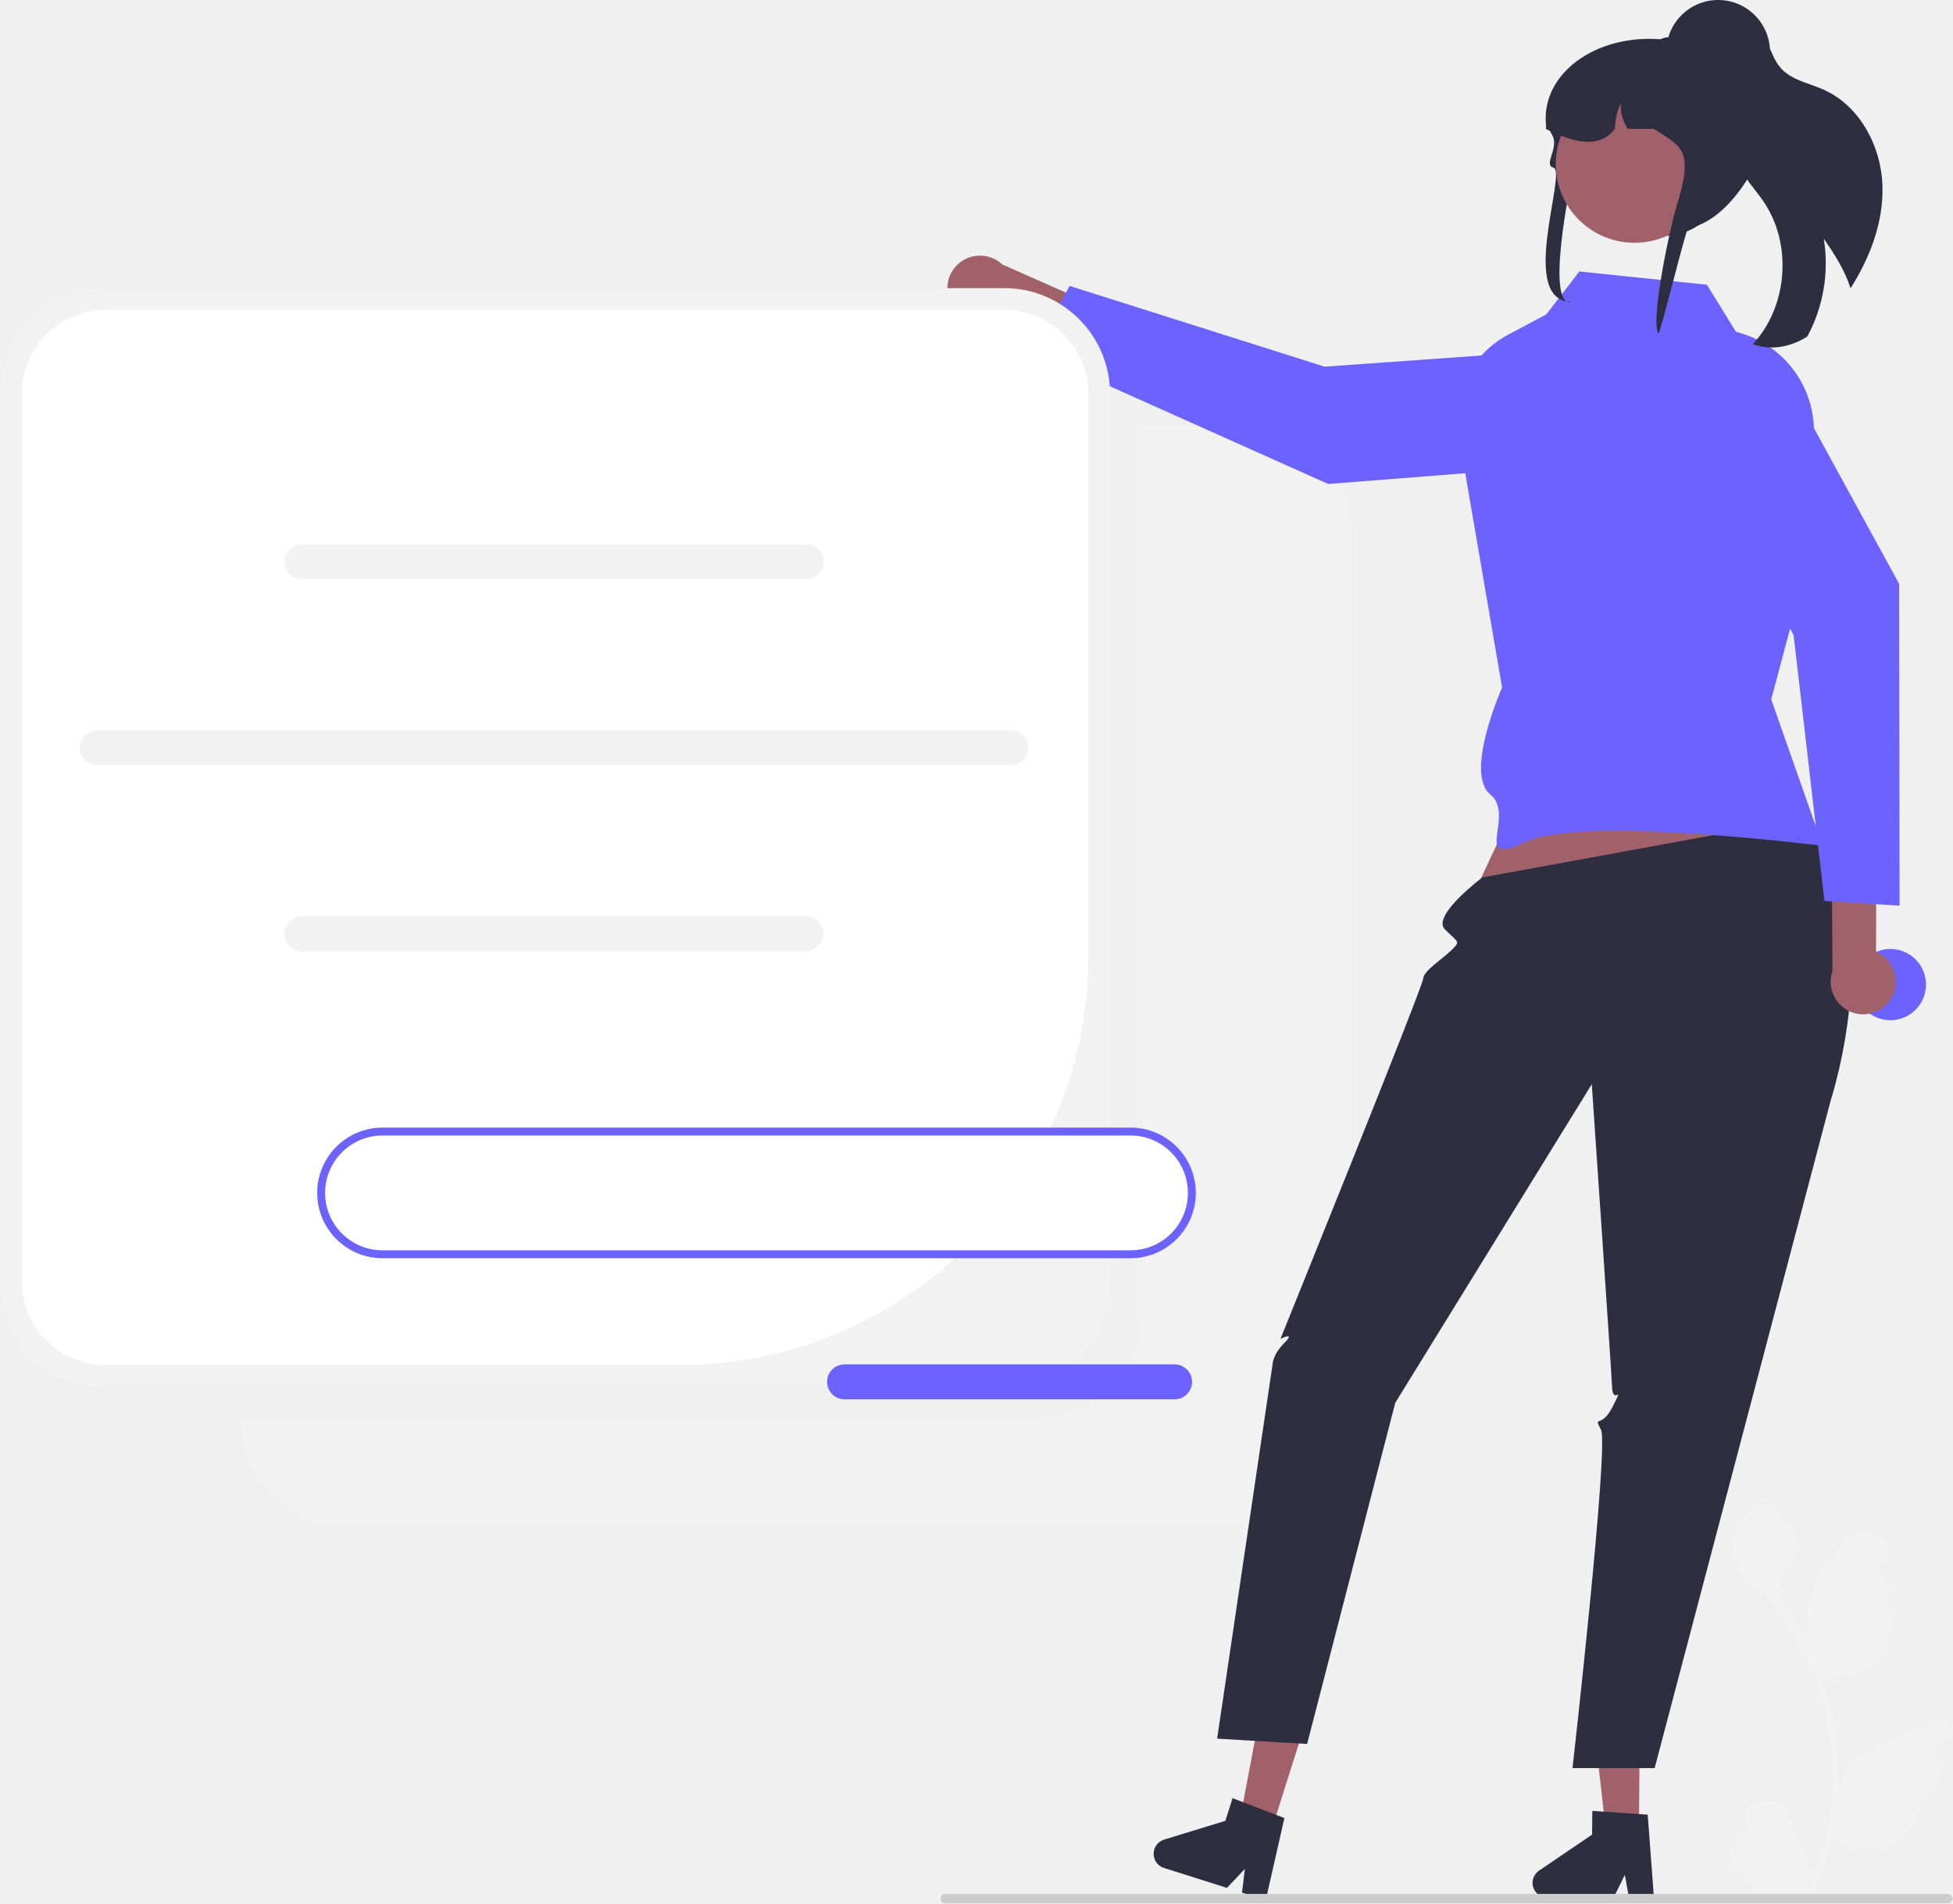
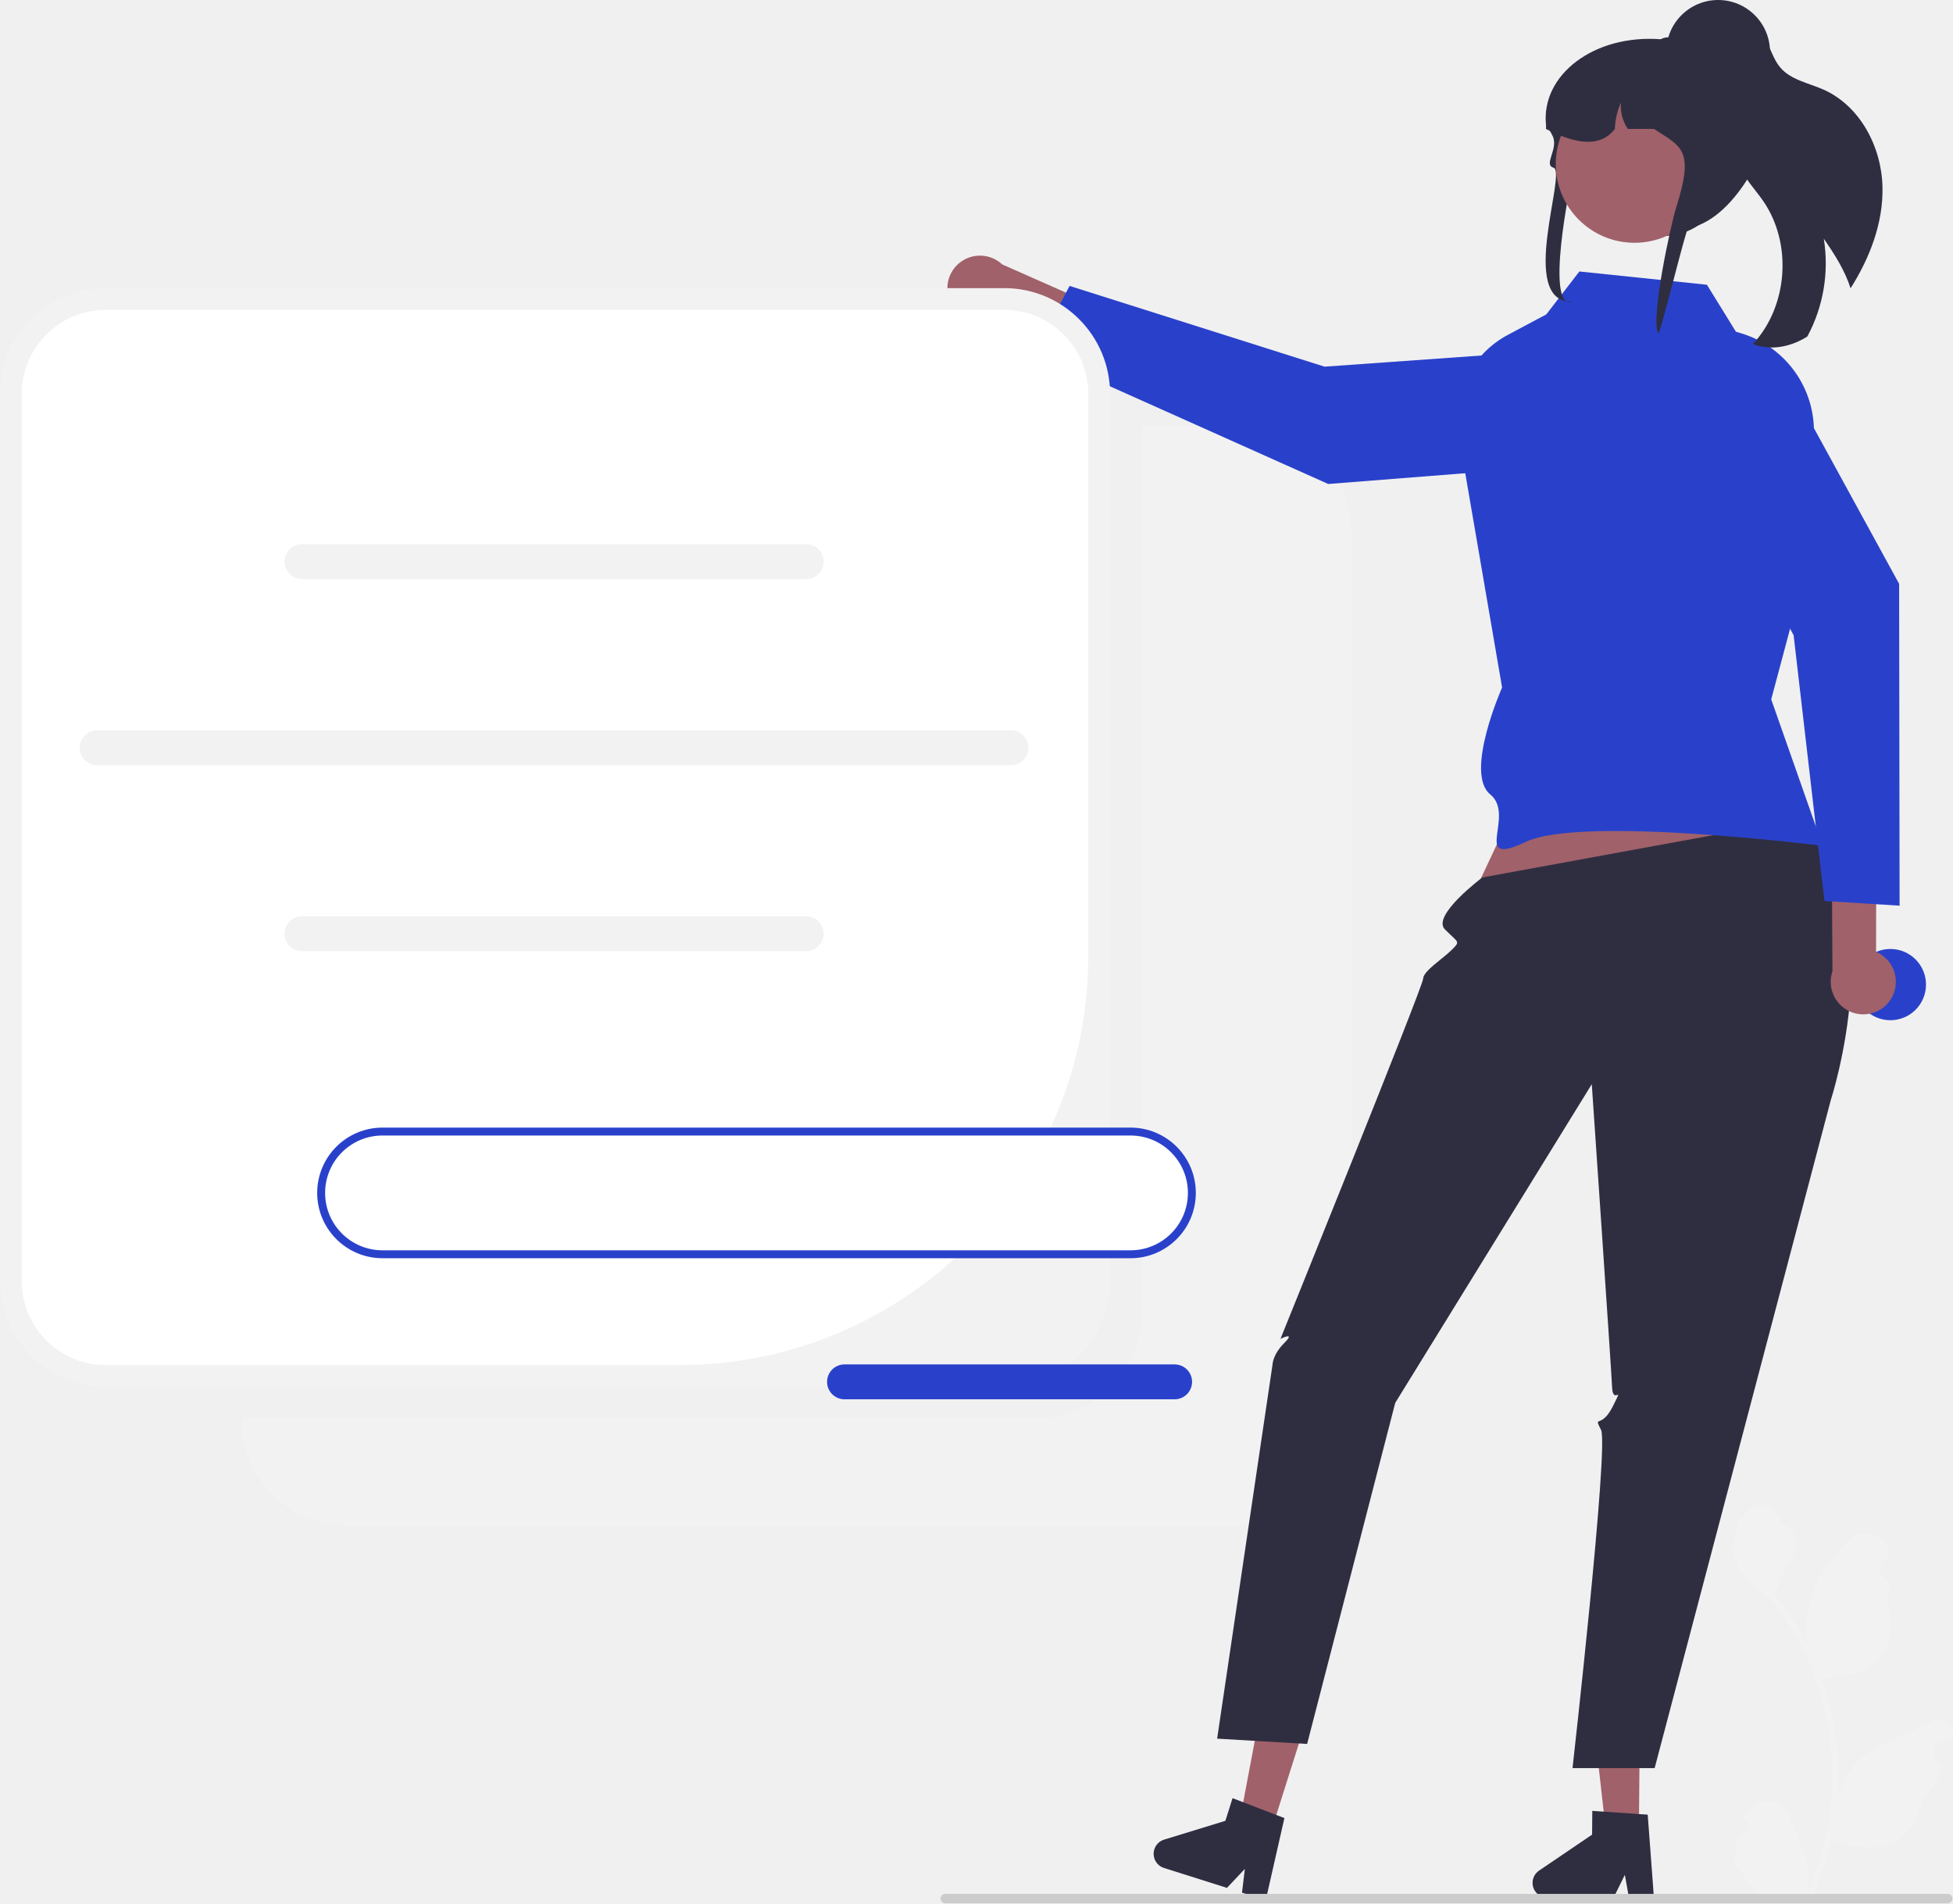
<svg xmlns="http://www.w3.org/2000/svg" data-name="Layer 1" width="493.461" height="480.848" viewBox="0 0 493.461 480.848">
  <path d="M668.007,317.365H641.751V541.211a26.744,26.744,0,0,1-26.744,26.744H414.269v.256a26.744,26.744,0,0,0,26.744,26.744h226.993a26.744,26.744,0,0,0,26.744-26.744V344.109A26.744,26.744,0,0,0,668.007,317.365Z" transform="translate(-353.2694 -209.5759)" fill="#f2f2f2" />
  <path d="M792.472,673.091a2.269,2.269,0,0,0,1.645-3.933l-.155-.618q.031-.074.062-.148a6.094,6.094,0,0,1,11.241.042c1.839,4.428,4.179,8.864,4.756,13.546a18.029,18.029,0,0,1-.316,6.2,72.281,72.281,0,0,0,6.575-30.021,69.764,69.764,0,0,0-.433-7.783q-.358-3.178-.995-6.31a73.119,73.119,0,0,0-14.5-30.99,19.459,19.459,0,0,1-8.093-8.397,14.843,14.843,0,0,1-1.35-4.056c.394.052,1.486-5.949,1.188-6.317.549-.833,1.532-1.247,2.131-2.06,2.982-4.043,7.091-3.337,9.236,2.157,4.582,2.313,4.627,6.148,1.815,9.837-1.789,2.347-2.035,5.522-3.604,8.035.162.207.329.407.491.614a73.591,73.591,0,0,1,7.681,12.169,30.593,30.593,0,0,1,1.826-14.21c1.748-4.217,5.025-7.769,7.91-11.415a6.279,6.279,0,0,1,11.184,3.083q.009.081.017.161-.643.363-1.259.77a3.078,3.078,0,0,0,1.241,5.602l.063.01a30.627,30.627,0,0,1-.807,4.579c3.702,14.316-4.29,19.53-15.701,19.764-.252.129-.497.258-.749.381a75.114,75.114,0,0,1,4.043,19.028,71.243,71.243,0,0,1-.052,11.503l.019-.136a18.826,18.826,0,0,1,6.427-10.87c4.946-4.063,11.933-5.559,17.268-8.824a3.533,3.533,0,0,1,5.411,3.437l-.022.143a20.677,20.677,0,0,0-2.319,1.117q-.643.363-1.259.77a3.078,3.078,0,0,0,1.241,5.602l.063.01c.045.006.084.013.129.019a30.654,30.654,0,0,1-5.639,8.829c-2.315,12.497-12.256,13.683-22.89,10.044h-.006a75.093,75.093,0,0,1-5.044,14.726H792.923c-.065-.2-.123-.407-.181-.607a20.474,20.474,0,0,0,4.986-.297c-1.337-1.641-2.674-3.294-4.011-4.935a1.121,1.121,0,0,1-.084-.097c-.678-.84-1.363-1.673-2.041-2.512l-0-.001a29.99,29.99,0,0,1,.879-7.64Z" transform="translate(-353.2694 -209.5759)" fill="#f2f2f2" />
  <path d="M593.994,286.915a8.246,8.246,0,0,0,12.466,1.526l37.465,16.903,7.223-9.213-44.644-19.75a8.235,8.235,0,0,0-12.509,10.535Z" transform="translate(-353.2694 -209.5759)" fill="#a0616a" />
-   <path d="M754.778,297.455l3.716,21.056a7.155,7.155,0,0,1-6.485,8.376l-63.139,4.965L614.653,298.637l8.864-16.827L687.944,302.212Z" transform="translate(-353.2694 -209.5759)" fill="#6c63ff" />
+   <path d="M754.778,297.455l3.716,21.056a7.155,7.155,0,0,1-6.485,8.376l-63.139,4.965L614.653,298.637l8.864-16.827L687.944,302.212Z" transform="translate(-353.2694 -209.5759)" fill="#2941ca" />
  <rect y="72.789" width="280.481" height="277.59" rx="26.744" fill="#f2f2f2" />
  <path d="M380.014,287.865a21.244,21.244,0,0,0-21.244,21.244V533.211a21.244,21.244,0,0,0,21.244,21.244H524.886A103.364,103.364,0,0,0,628.25,451.091V309.109a21.244,21.244,0,0,0-21.244-21.244Z" transform="translate(-353.2694 -209.5759)" fill="#fff" />
  <path d="M556.965,355.876H429.559a4.408,4.408,0,1,1,0-8.816H556.965a4.408,4.408,0,0,1,0,8.816Z" transform="translate(-353.2694 -209.5759)" fill="#f2f2f2" />
  <path d="M556.965,449.876H429.559a4.408,4.408,0,1,1,0-8.816H556.965a4.408,4.408,0,0,1,0,8.816Z" transform="translate(-353.2694 -209.5759)" fill="#f2f2f2" />
  <path d="M608.702,402.907H377.822a4.408,4.408,0,1,1,0-8.816H608.702a4.408,4.408,0,0,1,0,8.816Z" transform="translate(-353.2694 -209.5759)" fill="#f2f2f2" />
  <polygon points="393.531 180.687 370.531 229.687 459.008 220.726 440.539 173.687 393.531 180.687" fill="#a0616a" />
  <polygon points="414.101 462.32 405.712 462.249 401.999 429.138 414.379 429.243 414.101 462.32" fill="#a0616a" />
  <path d="M740.5,685.235a3.755,3.755,0,0,0,3.718,3.783l16.679.139,2.92-5.918,1.072,5.949,6.293.057-1.589-21.217-2.189-.146-8.931-.616-2.881-.193-.051,6.003-13.398,9.087A3.749,3.749,0,0,0,740.5,685.235Z" transform="translate(-353.2694 -209.5759)" fill="#2f2e41" />
  <polygon points="321.266 462.358 313.268 459.825 319.447 427.085 331.251 430.822 321.266 462.358" fill="#a0616a" />
  <path d="M644.932,676.789a3.755,3.755,0,0,0,2.443,4.709l15.902,5.033,4.53-4.799-.723,6.001,5.999,1.904L677.797,668.89l-2.05-.783-8.356-3.212-2.697-1.031-1.812,5.723-15.477,4.75A3.749,3.749,0,0,0,644.932,676.789Z" transform="translate(-353.2694 -209.5759)" fill="#2f2e41" />
  <path d="M808.248,416.522,727.801,431.263s-12.903,9.652-9.452,13.109,3.987,2.921,1.719,5.189-7.171,5.299-7.219,7.283-36.048,90.984-36.048,90.984,4-2,1,1-3,5.479-3,5.479l-14,94.521,22.737,1.339,22.263-86.173,49.659-80.504s4.927,71.789,5.134,76.564,3.207-1.225.207,4.775-5,2-3,6-7.205,85.435-7.205,85.435h20.753L815.859,487.472S831.695,439.216,808.248,416.522Z" transform="translate(-353.2694 -209.5759)" fill="#2f2e41" />
-   <path d="M784.549,281.51l-32.225-3.348-8.349,10.839-9.726,5.18a24.275,24.275,0,0,0-12.815,22.962l11.366,66.119s-9.601,21.619-3,27-5.104,18.707,9,12,75,1,75,1l-13-37,9.711-36.358,1.069-30.485a25.826,25.826,0,0,0-18.339-25.627l-1.358-.41Z" transform="translate(-353.2694 -209.5759)" fill="#6c63ff" />
+   <path d="M784.549,281.51l-32.225-3.348-8.349,10.839-9.726,5.18a24.275,24.275,0,0,0-12.815,22.962l11.366,66.119s-9.601,21.619-3,27-5.104,18.707,9,12,75,1,75,1l-13-37,9.711-36.358,1.069-30.485a25.826,25.826,0,0,0-18.339-25.627l-1.358-.41Z" transform="translate(-353.2694 -209.5759)" fill="#2941ca" />
  <path d="M828.913,256.806c.211,9.083-3.183,17.878-8.06,25.603-1.449-4.51-4.054-8.614-6.77-12.527a38.995,38.995,0,0,1-4.15,24.696,5.224,5.224,0,0,1-.444.285c-3.975,2.391-9.014,3.359-13.314,1.633,8.884-9.577,10.015-25.444,2.566-36.186-2.109-3.048-4.836-5.744-6.142-9.212-2.062-5.535-.08-11.628,1.171-17.398,1.169-5.37,1.374-11.761-2.229-15.697a3.786,3.786,0,0,1,3.47-1.598c2.221.314,3.838,2.245,4.868,4.233,1.03,1.989,1.709,4.193,3.144,5.91,2.658,3.215,7.184,3.975,10.999,5.669C823.26,236.332,828.692,246.699,828.913,256.806Z" transform="translate(-353.2694 -209.5759)" fill="#2f2e41" />
  <path d="M590.92,689.234a1.186,1.186,0,0,0,1.19,1.19h253.29a1.19,1.19,0,0,0,0-2.38h-253.29A1.187,1.187,0,0,0,590.92,689.234Z" transform="translate(-353.2694 -209.5759)" fill="#ccc" />
-   <circle cx="477.638" cy="248.748" r="9" fill="#6c63ff" />
+   <circle cx="477.638" cy="248.748" r="9" fill="#2941ca" />
  <path d="M751.156,251.613c.528-1.848-3.111,9.446-1.355,9.65,7.997.917,18.974,5.693,24.543,7.921.251-.029.502-.058.745-.095.598-.066,1.18-.16,1.756-.269C789.814,266.366,794.801,246.445,794.801,246.263c0-.896-2.149-25.493-5.535-25.857a24.957,24.957,0,0,0-2.678-.146h-8.402a39.048,39.048,0,0,0-5.274-.765H772.896c-16.915-1.289-30.253,9.021-29.006,21.567.007.015.022.029.029.044.362.539.679,1.048.959,1.536.273.459.502.896.701,1.311,1.542,3.204-2.421,7.235.207,7.987,3.495,1.001-9.192,33.894,4.642,33.894C743.698,287.747,749.699,256.71,751.156,251.613Z" transform="translate(-353.2694 -209.5759)" fill="#2f2e41" />
  <circle cx="412.986" cy="41.443" r="19.894" fill="#a0616a" />
  <path d="M743.89,242.147c.332.175.657.335.989.495.347.167.693.335,1.04.488,6.661,3.022,12.083,3.357,15.374-.983a18.392,18.392,0,0,1,1.512-6.626,10.65,10.65,0,0,0,1.756,6.626h6.624c6.824,4.529,10.328,5.002,5.592,19.87-1.321,4.143-6.571,28.251-4.505,31.826.598-.066,6.955-26.471,7.53-26.58,12.969-2.454,21.209-23.82,20.154-25.028a22.275,22.275,0,0,0-2.309-9.91,22.793,22.793,0,0,0-8.661-9.422,40.166,40.166,0,0,0-6.92-2.599c-.059-.015-.111-.029-.17-.044-.73-.197-1.475-.379-2.22-.532a40.842,40.842,0,0,0-4.662-.706c-.111-.007-.221-.015-.325-.015a3.513,3.513,0,0,0-1.778.488c-.007,0-.007.007-.015.007a3.347,3.347,0,0,0-.989.881,3.386,3.386,0,0,0-.723,2.104H763.808q-.409,0-.819.022a19.78,19.78,0,0,0-19.069,18.596C743.897,241.456,743.89,241.798,743.89,242.147Z" transform="translate(-353.2694 -209.5759)" fill="#2f2e41" />
  <circle cx="434.117" cy="13.106" r="13.106" fill="#2f2e41" />
  <path d="M831.009,462.035a8.246,8.246,0,0,0-3.717-11.996l.065-41.101-11.364-2.813.28,48.817a8.235,8.235,0,0,0,14.736,7.093Z" transform="translate(-353.2694 -209.5759)" fill="#a0616a" />
-   <path d="M774.733,311.053l17.684-12.018a7.155,7.155,0,0,1,10.298,2.483l30.404,55.559.116,81.31-18.982-1.19-7.792-67.129Z" transform="translate(-353.2694 -209.5759)" fill="#6c63ff" />
+   <path d="M774.733,311.053l17.684-12.018a7.155,7.155,0,0,1,10.298,2.483l30.404,55.559.116,81.31-18.982-1.19-7.792-67.129Z" transform="translate(-353.2694 -209.5759)" fill="#2941ca" />
  <path d="M638.915,495.453h-189a15.5,15.5,0,0,0,0,31h189a15.5,15.5,0,1,0,0-31Z" transform="translate(-353.2694 -209.5759)" fill="#fff" />
-   <path d="M638.915,527.453h-189a16.5,16.5,0,0,1,0-33h189a16.5,16.5,0,1,1,0,33Zm-189-31a14.5,14.5,0,0,0,0,29h189a14.5,14.5,0,1,0,0-29Z" transform="translate(-353.2694 -209.5759)" fill="#6c63ff" />
-   <path d="M650.06,563.096H566.653a4.408,4.408,0,1,1,0-8.816h83.406a4.408,4.408,0,0,1,0,8.816Z" transform="translate(-353.2694 -209.5759)" fill="#6c63ff" />
+   <path d="M638.915,527.453h-189a16.5,16.5,0,0,1,0-33h189a16.5,16.5,0,1,1,0,33Zm-189-31a14.5,14.5,0,0,0,0,29h189a14.5,14.5,0,1,0,0-29Z" transform="translate(-353.2694 -209.5759)" fill="#2941ca" />
+   <path d="M650.06,563.096H566.653a4.408,4.408,0,1,1,0-8.816h83.406a4.408,4.408,0,0,1,0,8.816Z" transform="translate(-353.2694 -209.5759)" fill="#2941ca" />
</svg>
